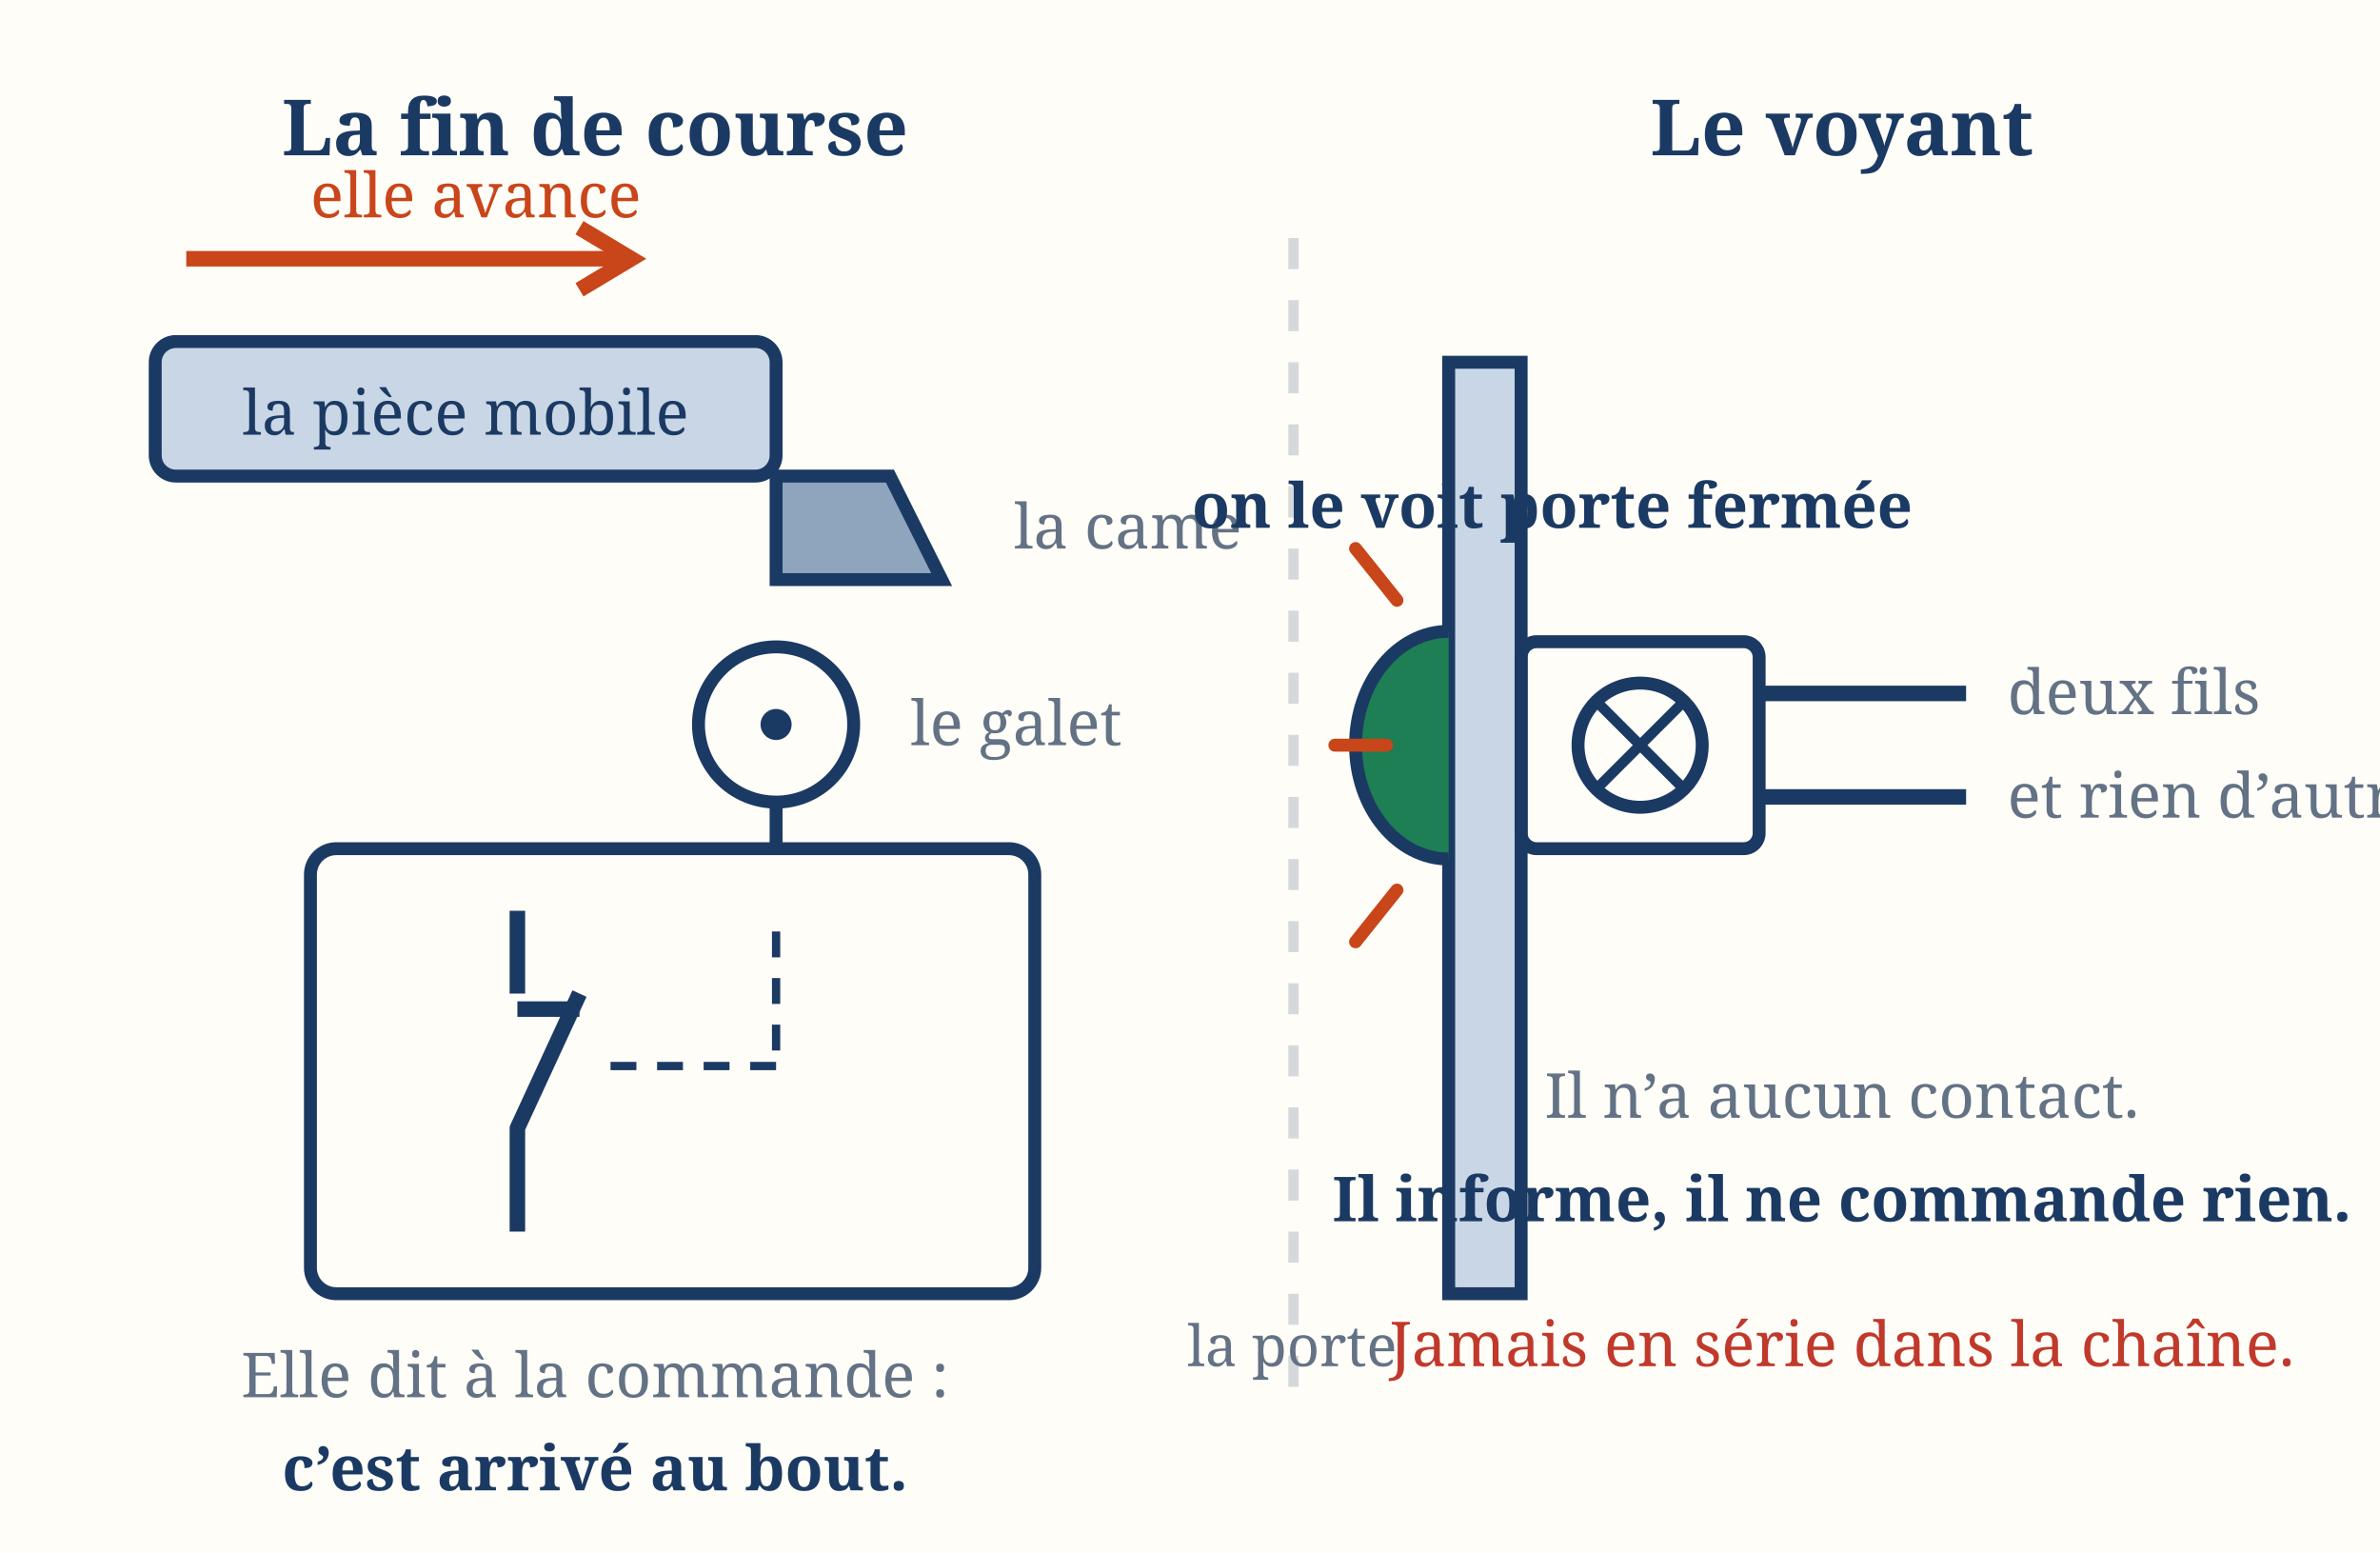
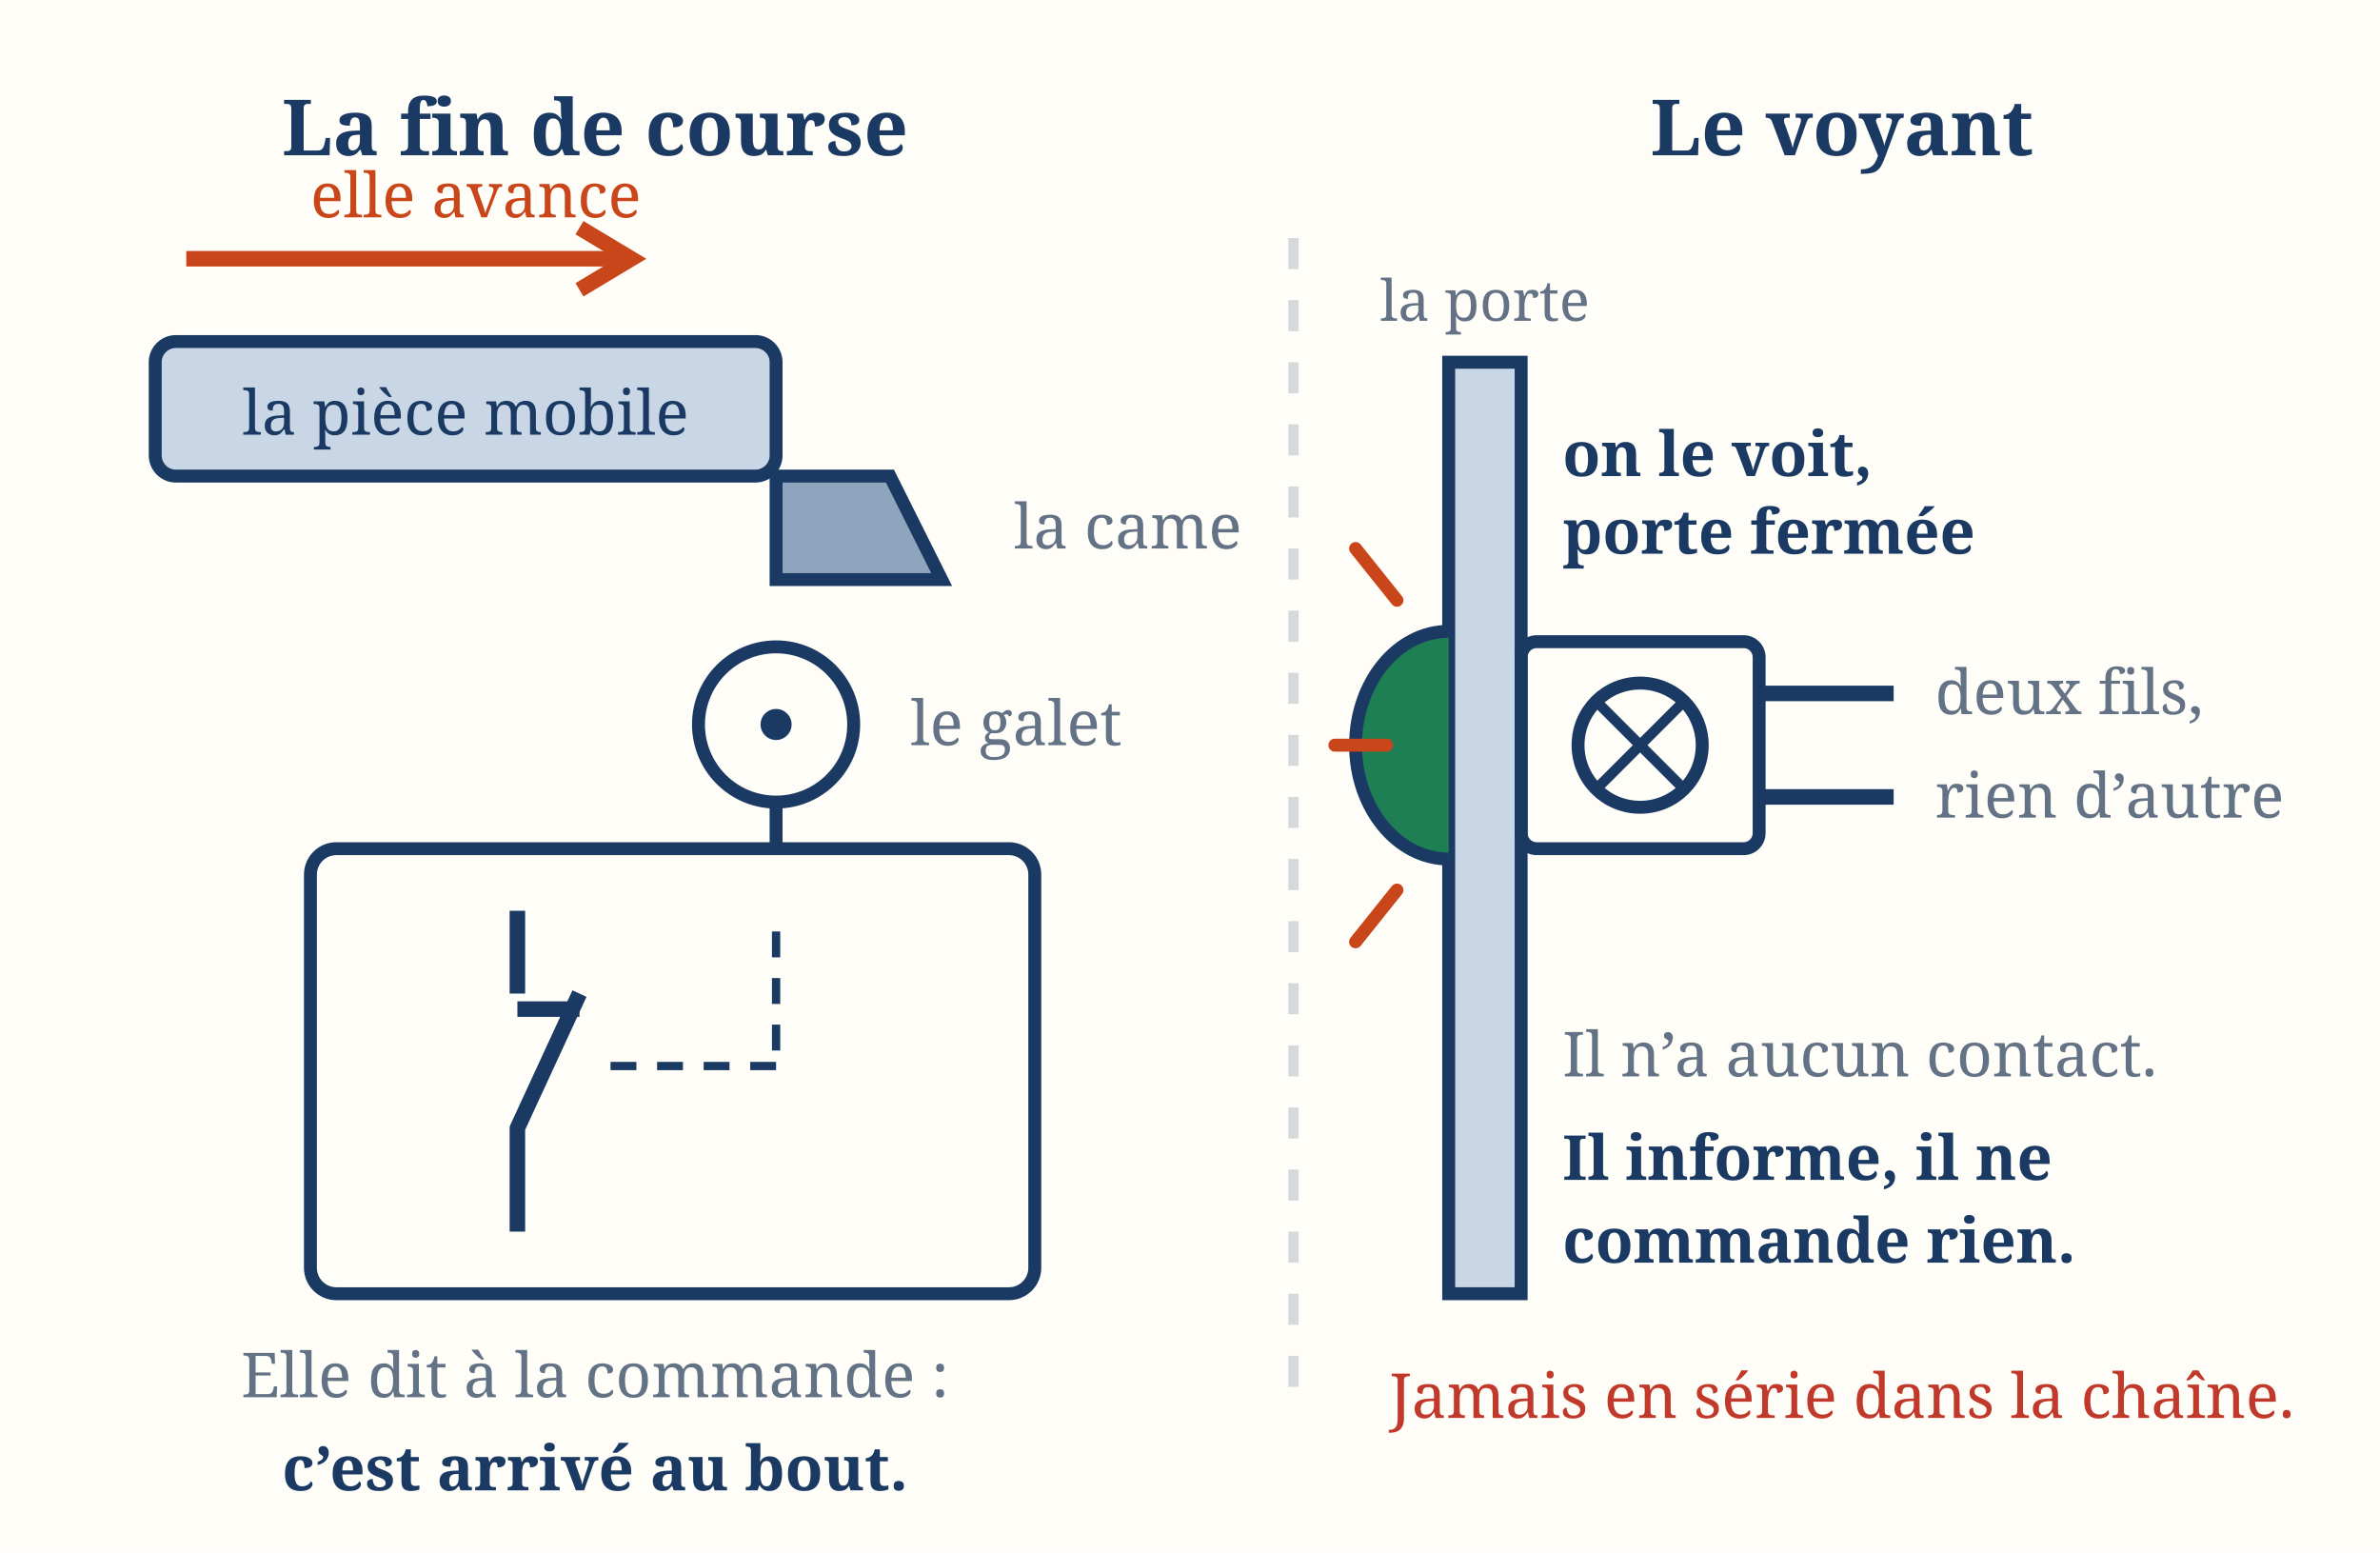
<svg xmlns="http://www.w3.org/2000/svg" viewBox="0 0 460 300" width="460" height="300" role="img" aria-label="À gauche, une fin de course à galet poussée par une came portée par un chariot. À droite, un voyant monté sur la porte d’armoire.">
  <rect width="460" height="300" fill="#fffdf8" />
  <text x="115" y="30" text-anchor="middle" font-family="Bitter,Georgia,serif" font-size="15" font-weight="700" fill="#1b3a63">La fin de course</text>
  <rect x="30" y="66" width="120" height="26" rx="4" fill="#c9d6e6" stroke="#1b3a63" stroke-width="2.5" />
  <text x="90" y="84" text-anchor="middle" font-family="Bitter,Georgia,serif" font-size="12" fill="#1b3a63">la pièce mobile</text>
  <path d="M150 92 L172 92 L182 112 L150 112 Z" fill="#8fa4bd" stroke="#1b3a63" stroke-width="2.5" />
  <text x="196" y="106" font-family="Bitter,Georgia,serif" font-size="12" fill="#637285">la came</text>
  <path d="M36 50 L120 50" stroke="#c9451a" stroke-width="3" />
  <path d="M112 44 L122 50 L112 56" fill="none" stroke="#c9451a" stroke-width="3" />
  <text x="60" y="42" font-family="Bitter,Georgia,serif" font-size="12" fill="#c9451a">elle avance</text>
  <circle cx="150" cy="140" r="15" fill="#fffdf8" stroke="#1b3a63" stroke-width="2.5" />
  <circle cx="150" cy="140" r="3" fill="#1b3a63" />
  <text x="176" y="144" font-family="Bitter,Georgia,serif" font-size="12" fill="#637285">le galet</text>
  <rect x="60" y="164" width="140" height="86" rx="5" fill="none" stroke="#1b3a63" stroke-width="2.5" />
  <line x1="150" y1="155" x2="150" y2="164" stroke="#1b3a63" stroke-width="2.5" />
  <line x1="150" y1="180" x2="150" y2="206" stroke="#1b3a63" stroke-width="1.6" stroke-dasharray="5 4" />
  <line x1="118" y1="206" x2="150" y2="206" stroke="#1b3a63" stroke-width="1.6" stroke-dasharray="5 4" />
  <line x1="100" y1="176" x2="100" y2="192" stroke="#1b3a63" stroke-width="3" />
  <polyline points="112,192 100,218 100,238" fill="none" stroke="#1b3a63" stroke-width="3" stroke-linejoin="round" />
  <line x1="100" y1="195" x2="112" y2="195" stroke="#1b3a63" stroke-width="3" />
  <text x="115" y="270" text-anchor="middle" font-family="Bitter,Georgia,serif" font-size="12" fill="#637285">Elle dit à la commande :</text>
  <text x="115" y="288" text-anchor="middle" font-family="Bitter,Georgia,serif" font-size="12" font-weight="700" fill="#1b3a63">c’est arrivé au bout.</text>
  <line x1="250" y1="46" x2="250" y2="270" stroke="rgba(27,58,99,.18)" stroke-width="2" stroke-dasharray="6 6" />
  <text x="356" y="30" text-anchor="middle" font-family="Bitter,Georgia,serif" font-size="15" font-weight="700" fill="#1b3a63">Le voyant</text>
  <rect x="280" y="70" width="14" height="180" fill="#c9d6e6" stroke="#1b3a63" stroke-width="2.5" />
-   <text x="270" y="264" text-anchor="end" font-family="Bitter,Georgia,serif" font-size="11" fill="#637285">la porte</text>
+   <text x="287" y="62" text-anchor="middle" font-family="Bitter,Georgia,serif" font-size="11" fill="#637285">la porte</text>
  <path d="M280 122 A 18 22 0 0 0 280 166" fill="#1e7e54" stroke="#1b3a63" stroke-width="2.5" />
  <path d="M270 116 L262 106 M258 144 L268 144 M270 172 L262 182" stroke="#c9451a" stroke-width="2.5" stroke-linecap="round" />
-   <text x="300" y="102" text-anchor="middle" font-family="Bitter,Georgia,serif" font-size="12" font-weight="700" fill="#1b3a63">on le voit porte fermée</text>
+   <text x="302" y="92" font-family="Bitter,Georgia,serif" font-size="12" font-weight="700" fill="#1b3a63">on le voit,</text>
+   <text x="302" y="107" font-family="Bitter,Georgia,serif" font-size="12" font-weight="700" fill="#1b3a63">porte fermée</text>
  <rect x="294" y="124" width="46" height="40" rx="3" fill="none" stroke="#1b3a63" stroke-width="2.5" />
  <circle cx="317" cy="144" r="12" fill="#fffdf8" stroke="#1b3a63" stroke-width="2.5" />
  <line x1="309" y1="136" x2="325" y2="152" stroke="#1b3a63" stroke-width="2" />
  <line x1="325" y1="136" x2="309" y2="152" stroke="#1b3a63" stroke-width="2" />
-   <line x1="340" y1="134" x2="380" y2="134" stroke="#1b3a63" stroke-width="3" />
-   <line x1="340" y1="154" x2="380" y2="154" stroke="#1b3a63" stroke-width="3" />
-   <text x="388" y="138" font-family="Bitter,Georgia,serif" font-size="12" fill="#637285">deux fils</text>
-   <text x="388" y="158" font-family="Bitter,Georgia,serif" font-size="12" fill="#637285">et rien d’autre</text>
-   <text x="356" y="216" text-anchor="middle" font-family="Bitter,Georgia,serif" font-size="12" fill="#637285">Il n’a aucun contact.</text>
-   <text x="356" y="236" text-anchor="middle" font-family="Bitter,Georgia,serif" font-size="12" font-weight="700" fill="#1b3a63">Il informe, il ne commande rien.</text>
-   <text x="356" y="264" text-anchor="middle" font-family="Bitter,Georgia,serif" font-size="12" fill="#c0392b">Jamais en série dans la chaîne.</text>
+   <line x1="340" y1="134" x2="366" y2="134" stroke="#1b3a63" stroke-width="3" />
+   <line x1="340" y1="154" x2="366" y2="154" stroke="#1b3a63" stroke-width="3" />
+   <text x="374" y="138" font-family="Bitter,Georgia,serif" font-size="12" fill="#637285">deux fils,</text>
+   <text x="374" y="158" font-family="Bitter,Georgia,serif" font-size="12" fill="#637285">rien d’autre</text>
+   <text x="302" y="208" font-family="Bitter,Georgia,serif" font-size="12" fill="#637285">Il n’a aucun contact.</text>
+   <text x="302" y="228" font-family="Bitter,Georgia,serif" font-size="12" font-weight="700" fill="#1b3a63">Il informe, il ne</text>
+   <text x="302" y="244" font-family="Bitter,Georgia,serif" font-size="12" font-weight="700" fill="#1b3a63">commande rien.</text>
+   <text x="356" y="274" text-anchor="middle" font-family="Bitter,Georgia,serif" font-size="12" fill="#c0392b">Jamais en série dans la chaîne.</text>
</svg>
